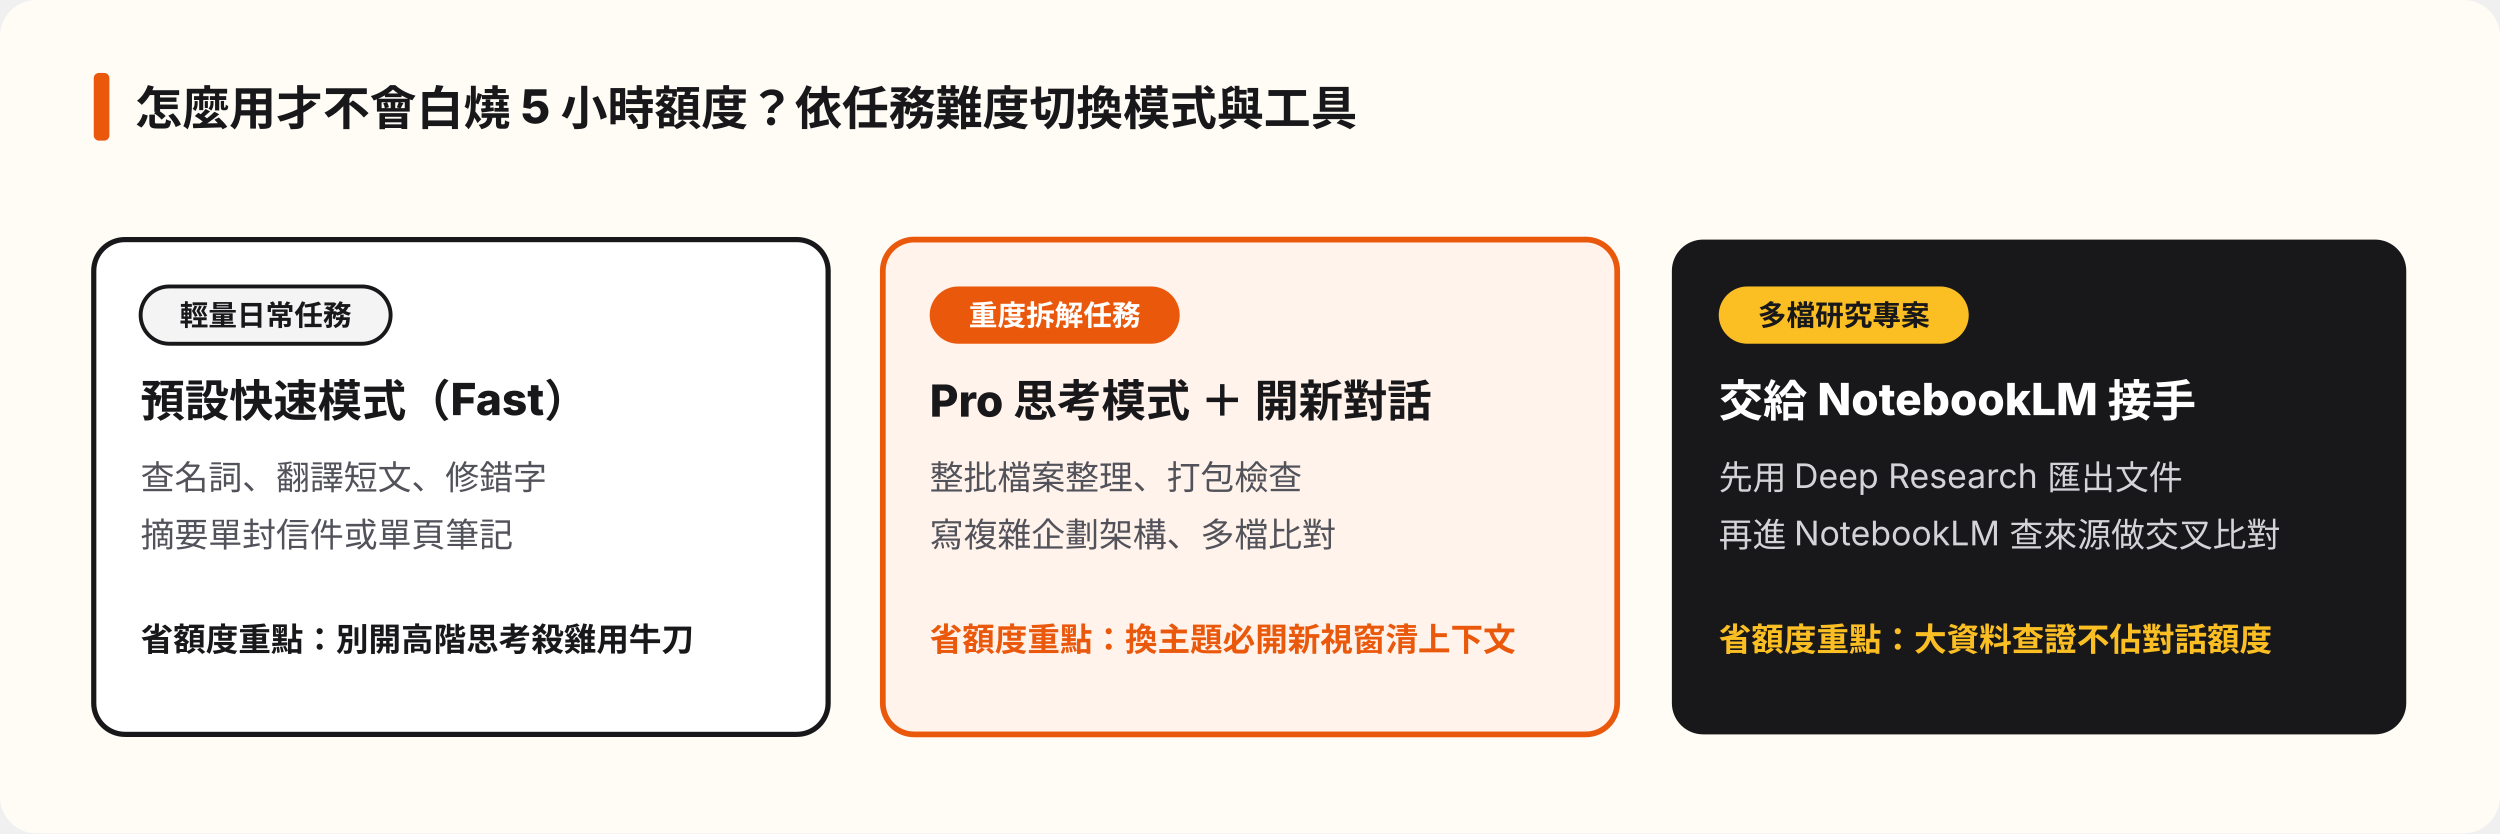
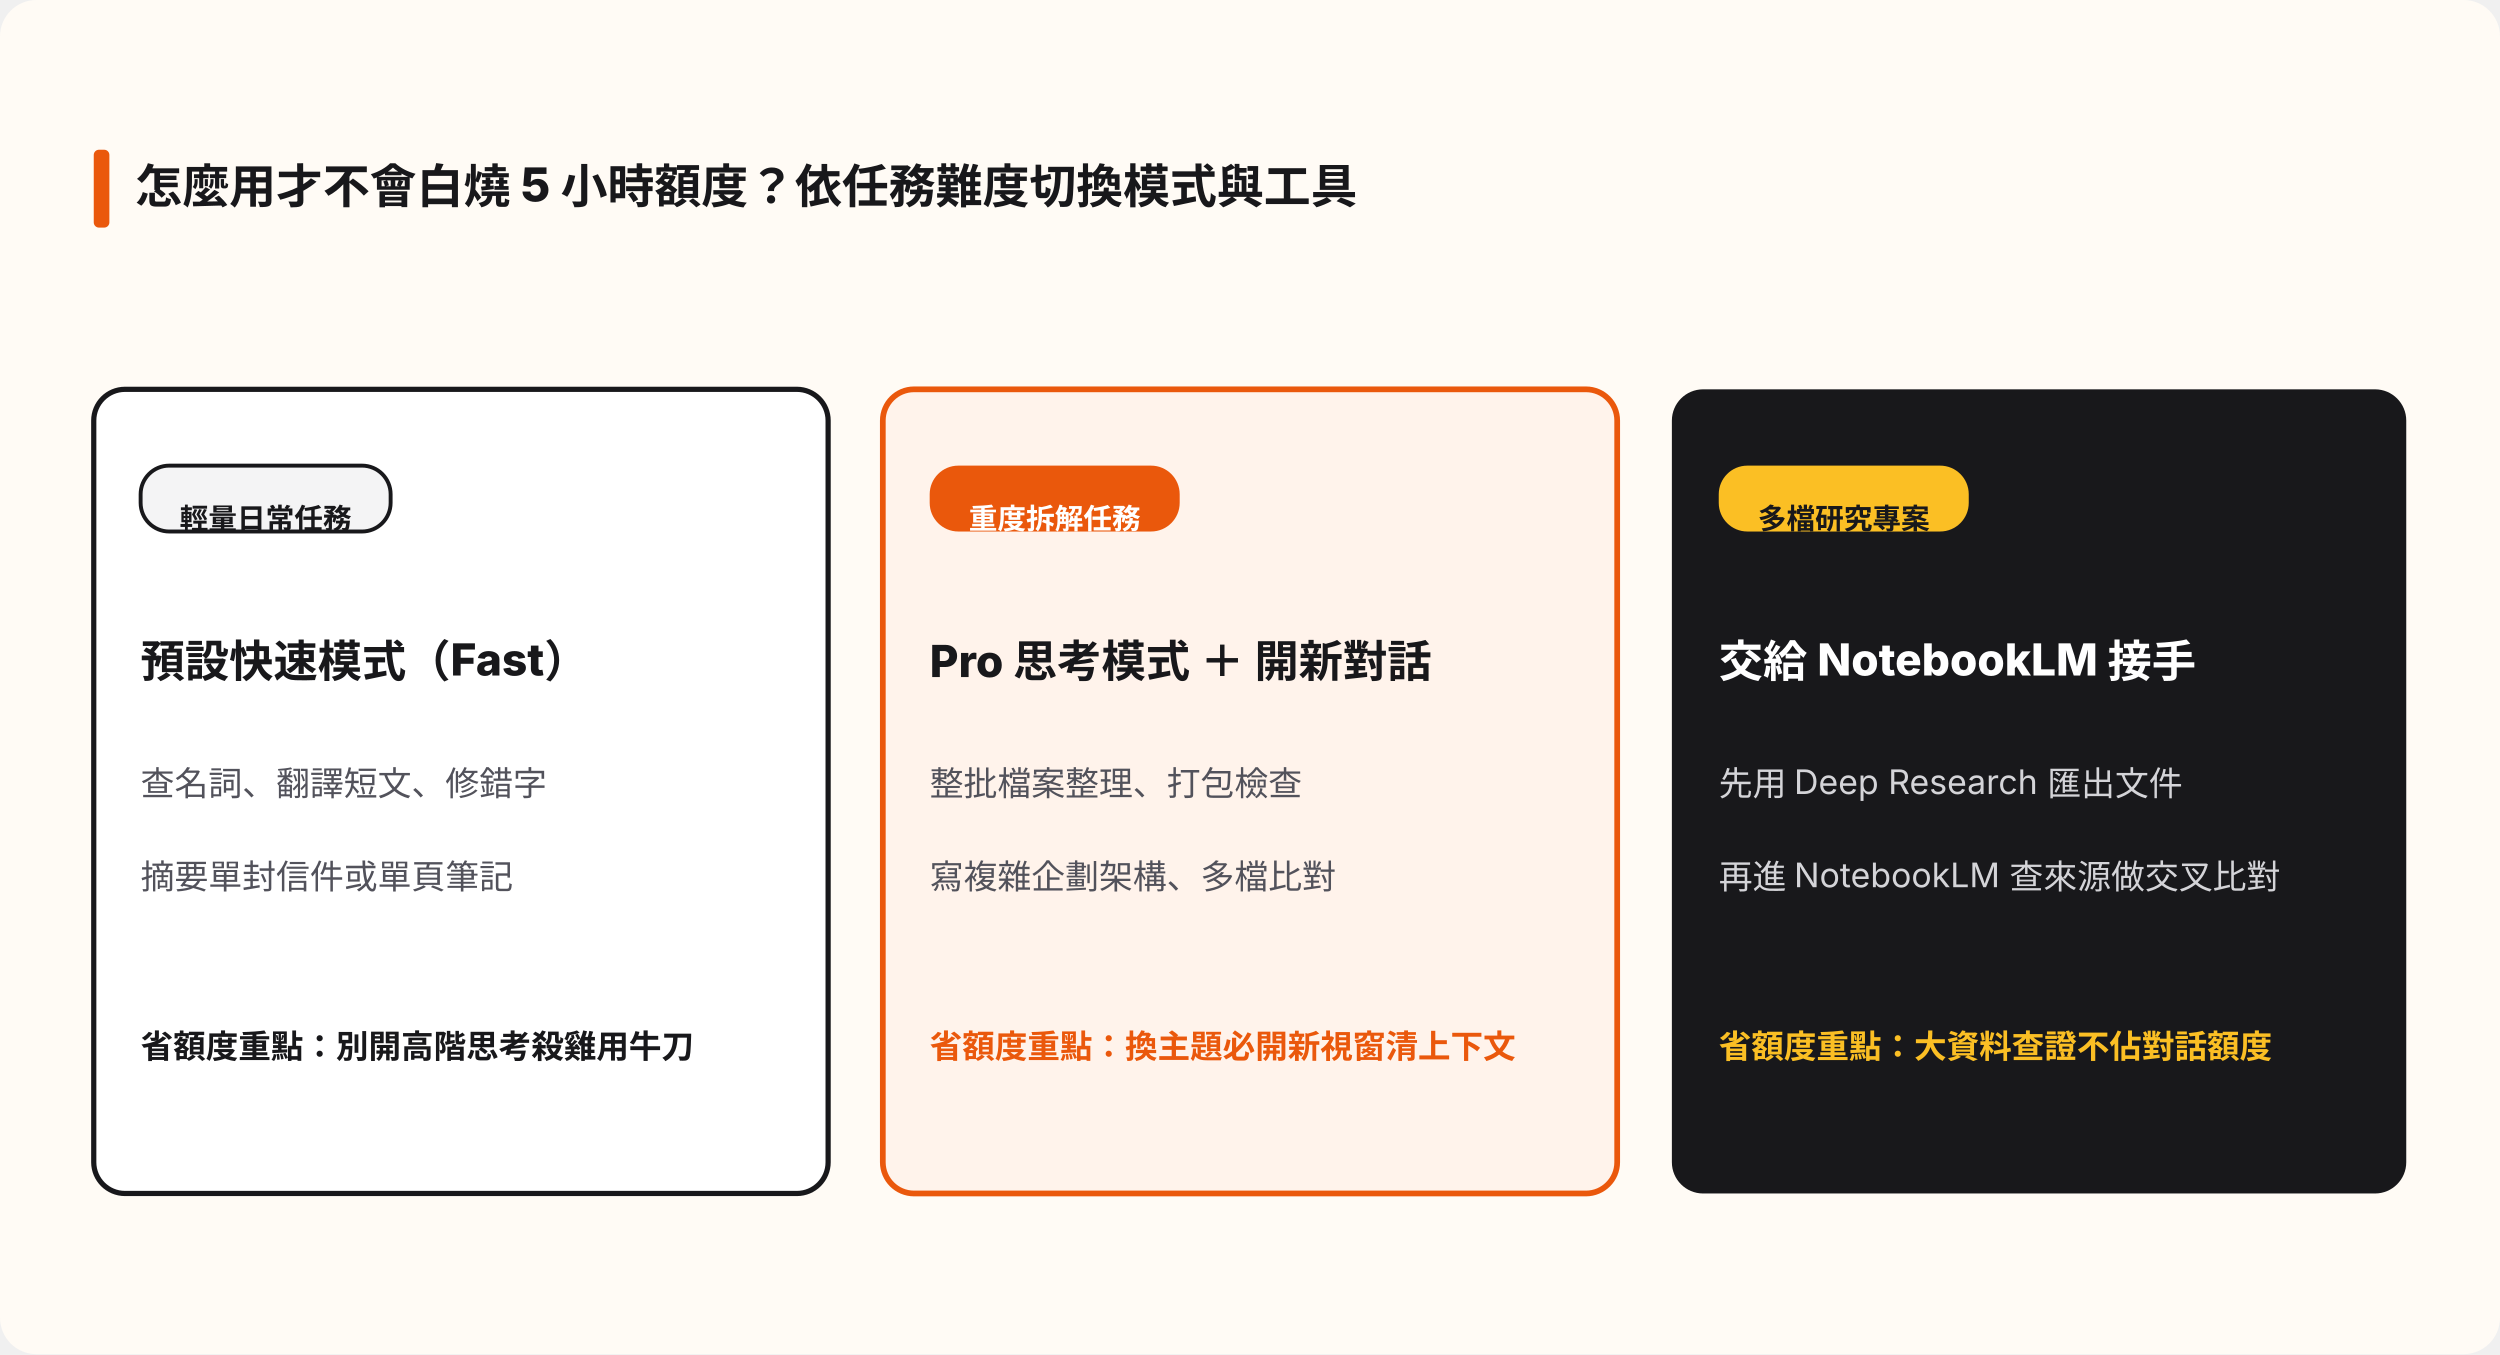
- <svg xmlns="http://www.w3.org/2000/svg" viewBox="0 0 960 320" width="960" height="320" role="img" aria-label="Google AI Pro 依任務難度切思考深度省額度分工圖">
+ <svg xmlns="http://www.w3.org/2000/svg" viewBox="0 0 960 520" width="960" height="520" role="img" aria-label="Google AI Pro 依任務難度切思考深度省額度分工圖">
  <defs>
    <style>.font{font-family:-apple-system,BlinkMacSystemFont,"Noto Sans TC","PingFang TC","Microsoft JhengHei",sans-serif;}</style>
  </defs>
-   <rect width="960" height="320" rx="14" fill="#FFFBF5" />
-   <rect x="36" y="28" width="6" height="26" rx="2" fill="#EA580C" />
-   <text x="52" y="48" class="font" fill="#18181B" font-size="18" font-weight="800">怎麼用才不會白燒 5 小時額度？依任務難度切換模式與工具</text>
-   <rect x="36" y="92" width="282" height="190" rx="12" fill="#FFFFFF" stroke="#18181B" stroke-width="2" />
-   <rect x="54" y="110" width="96" height="22" rx="11" fill="#F4F4F5" stroke="#18181B" stroke-width="1.5" />
-   <text x="102" y="125" text-anchor="middle" class="font" fill="#18181B" font-size="11" font-weight="700">輕量日常任務</text>
-   <text x="54" y="160" class="font" fill="#18181B" font-size="17" font-weight="800">預設快速模式（Fast）</text>
-   <text x="54" y="188" class="font" fill="#52525B" font-size="13">查名詞、翻譯短文、修錯字</text>
-   <text x="54" y="210" class="font" fill="#52525B" font-size="13">摘要單封信件或單頁筆記</text>
-   <text x="54" y="250" class="font" fill="#18181B" font-size="12.5" font-weight="700">省額度重點：別開高階思考殺雞用牛刀</text>
-   <rect x="339" y="92" width="282" height="190" rx="12" fill="#FFF3EB" stroke="#EA580C" stroke-width="2.2" />
-   <rect x="357" y="110" width="96" height="22" rx="11" fill="#EA580C" />
-   <text x="405" y="125" text-anchor="middle" class="font" fill="#FFFFFF" font-size="11" font-weight="700">重度拆解任務</text>
-   <text x="357" y="160" class="font" fill="#18181B" font-size="17" font-weight="800">Pro 思考模式 ＋ 開新對話</text>
-   <text x="357" y="188" class="font" fill="#52525B" font-size="13">整批檔案整理、打包檢查</text>
-   <text x="357" y="210" class="font" fill="#52525B" font-size="13">寫複雜企劃架構、多檔比對</text>
-   <text x="357" y="250" class="font" fill="#EA580C" font-size="12.5" font-weight="700">省額度重點：換主題必開新視窗清上下文</text>
-   <rect x="642" y="92" width="282" height="190" rx="12" fill="#18181B" />
-   <rect x="660" y="110" width="96" height="22" rx="11" fill="#FBBF24" />
-   <text x="708" y="125" text-anchor="middle" class="font" fill="#18181B" font-size="11" font-weight="800">多檔研究專案</text>
-   <text x="660" y="160" class="font" fill="#FFFFFF" font-size="17" font-weight="800">交給 NotebookLM 接手</text>
-   <text x="660" y="188" class="font" fill="#D4D4D8" font-size="13">先用 Deep Research 匯出文件</text>
-   <text x="660" y="210" class="font" fill="#D4D4D8" font-size="13">再進 NotebookLM 查來源做交叉比對</text>
-   <text x="660" y="250" class="font" fill="#FBBF24" font-size="12.5" font-weight="700">省額度重點：大資料查證不佔對話額度</text>
+   <rect width="960" height="520" rx="14" fill="#FFFBF5" />
+   <rect x="36" y="57.5" width="6" height="29.9" rx="2" fill="#EA580C" />
+   <text x="52" y="78" class="font" fill="#18181B" font-size="18" font-weight="800">怎麼用才不會白燒 5 小時額度？依任務難度切換模式與工具</text>
+   <rect x="36" y="149.5" width="282" height="308.8" rx="12" fill="#FFFFFF" stroke="#18181B" stroke-width="2" />
+   <rect x="54" y="178.8" width="96" height="25.3" rx="11" fill="#F4F4F5" stroke="#18181B" stroke-width="1.5" />
+   <text x="102" y="203.1" text-anchor="middle" class="font" fill="#18181B" font-size="11" font-weight="700">輕量日常任務</text>
+   <text x="54" y="260" class="font" fill="#18181B" font-size="17" font-weight="800">預設快速模式（Fast）</text>
+   <text x="54" y="305.5" class="font" fill="#52525B" font-size="13">查名詞、翻譯短文、修錯字</text>
+   <text x="54" y="341.3" class="font" fill="#52525B" font-size="13">摘要單封信件或單頁筆記</text>
+   <text x="54" y="406.3" class="font" fill="#18181B" font-size="12.5" font-weight="700">省額度重點：別開高階思考殺雞用牛刀</text>
+   <rect x="339" y="149.5" width="282" height="308.8" rx="12" fill="#FFF3EB" stroke="#EA580C" stroke-width="2.2" />
+   <rect x="357" y="178.8" width="96" height="25.3" rx="11" fill="#EA580C" />
+   <text x="405" y="203.1" text-anchor="middle" class="font" fill="#FFFFFF" font-size="11" font-weight="700">重度拆解任務</text>
+   <text x="357" y="260" class="font" fill="#18181B" font-size="17" font-weight="800">Pro 思考模式 ＋ 開新對話</text>
+   <text x="357" y="305.5" class="font" fill="#52525B" font-size="13">整批檔案整理、打包檢查</text>
+   <text x="357" y="341.3" class="font" fill="#52525B" font-size="13">寫複雜企劃架構、多檔比對</text>
+   <text x="357" y="406.3" class="font" fill="#EA580C" font-size="12.5" font-weight="700">省額度重點：換主題必開新視窗清上下文</text>
+   <rect x="642" y="149.5" width="282" height="308.8" rx="12" fill="#18181B" />
+   <rect x="660" y="178.8" width="96" height="25.3" rx="11" fill="#FBBF24" />
+   <text x="708" y="203.1" text-anchor="middle" class="font" fill="#18181B" font-size="11" font-weight="800">多檔研究專案</text>
+   <text x="660" y="260" class="font" fill="#FFFFFF" font-size="17" font-weight="800">交給 NotebookLM 接手</text>
+   <text x="660" y="305.5" class="font" fill="#D4D4D8" font-size="13">先用 Deep Research 匯出文件</text>
+   <text x="660" y="341.3" class="font" fill="#D4D4D8" font-size="13">再進 NotebookLM 查來源做交叉比對</text>
+   <text x="660" y="406.3" class="font" fill="#FBBF24" font-size="12.5" font-weight="700">省額度重點：大資料查證不佔對話額度</text>
</svg>
